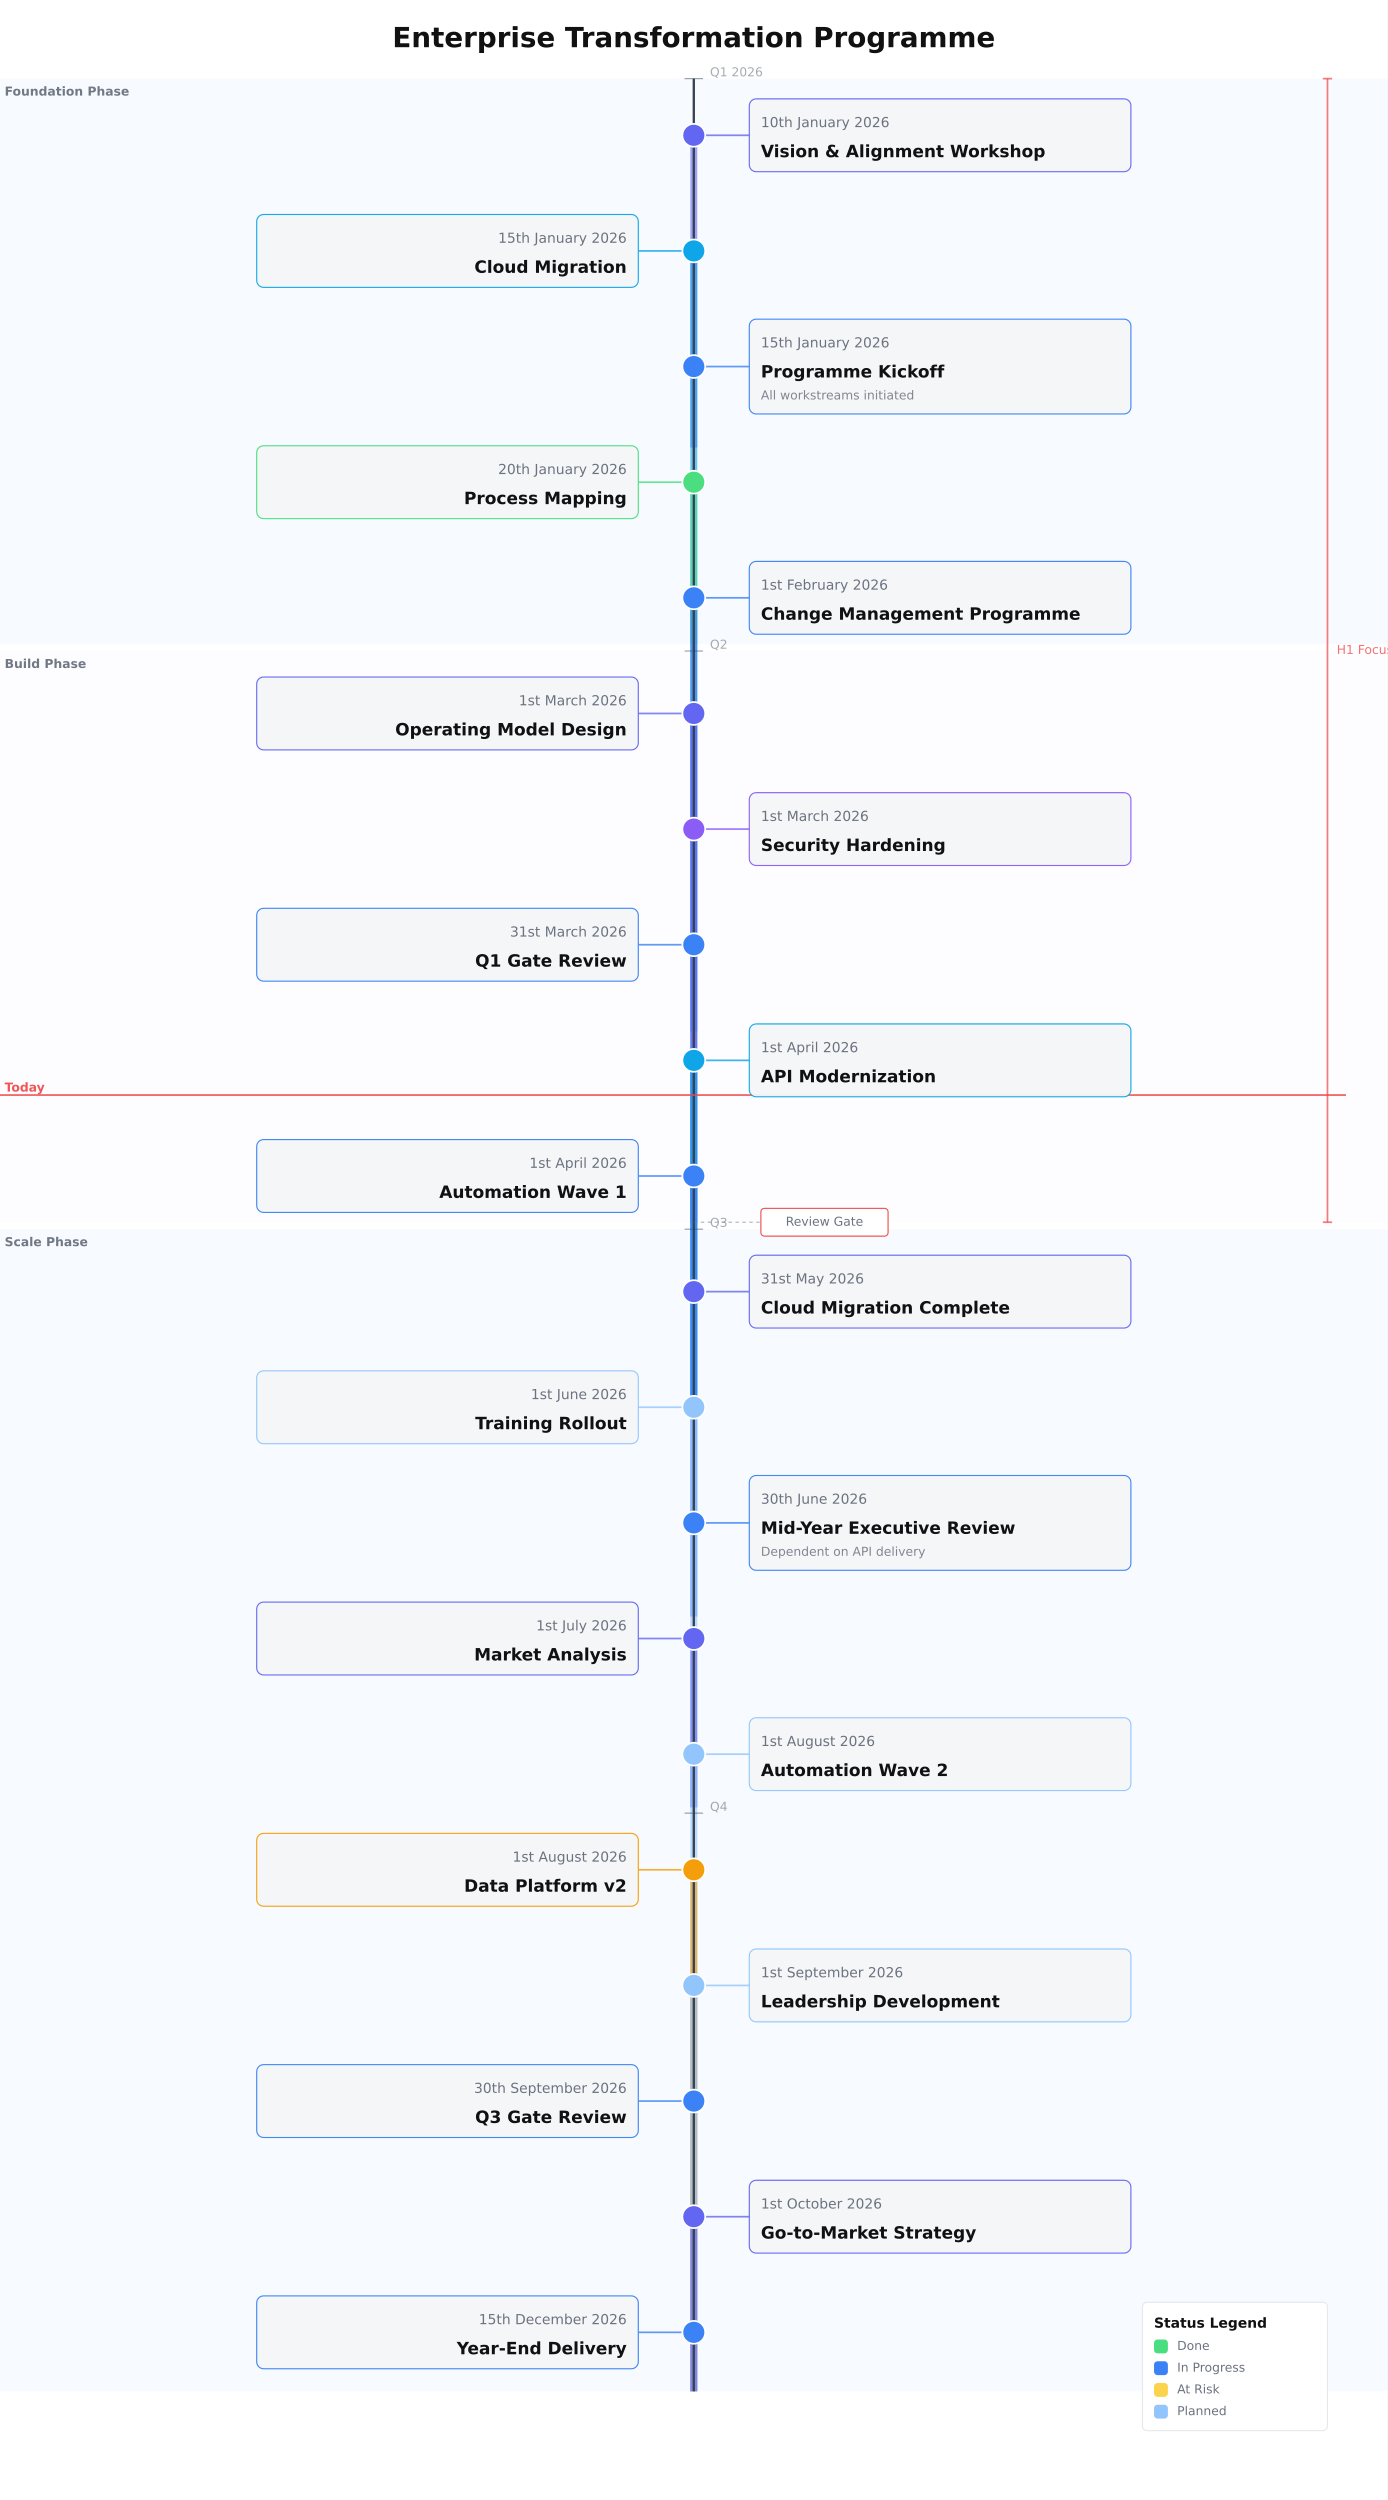
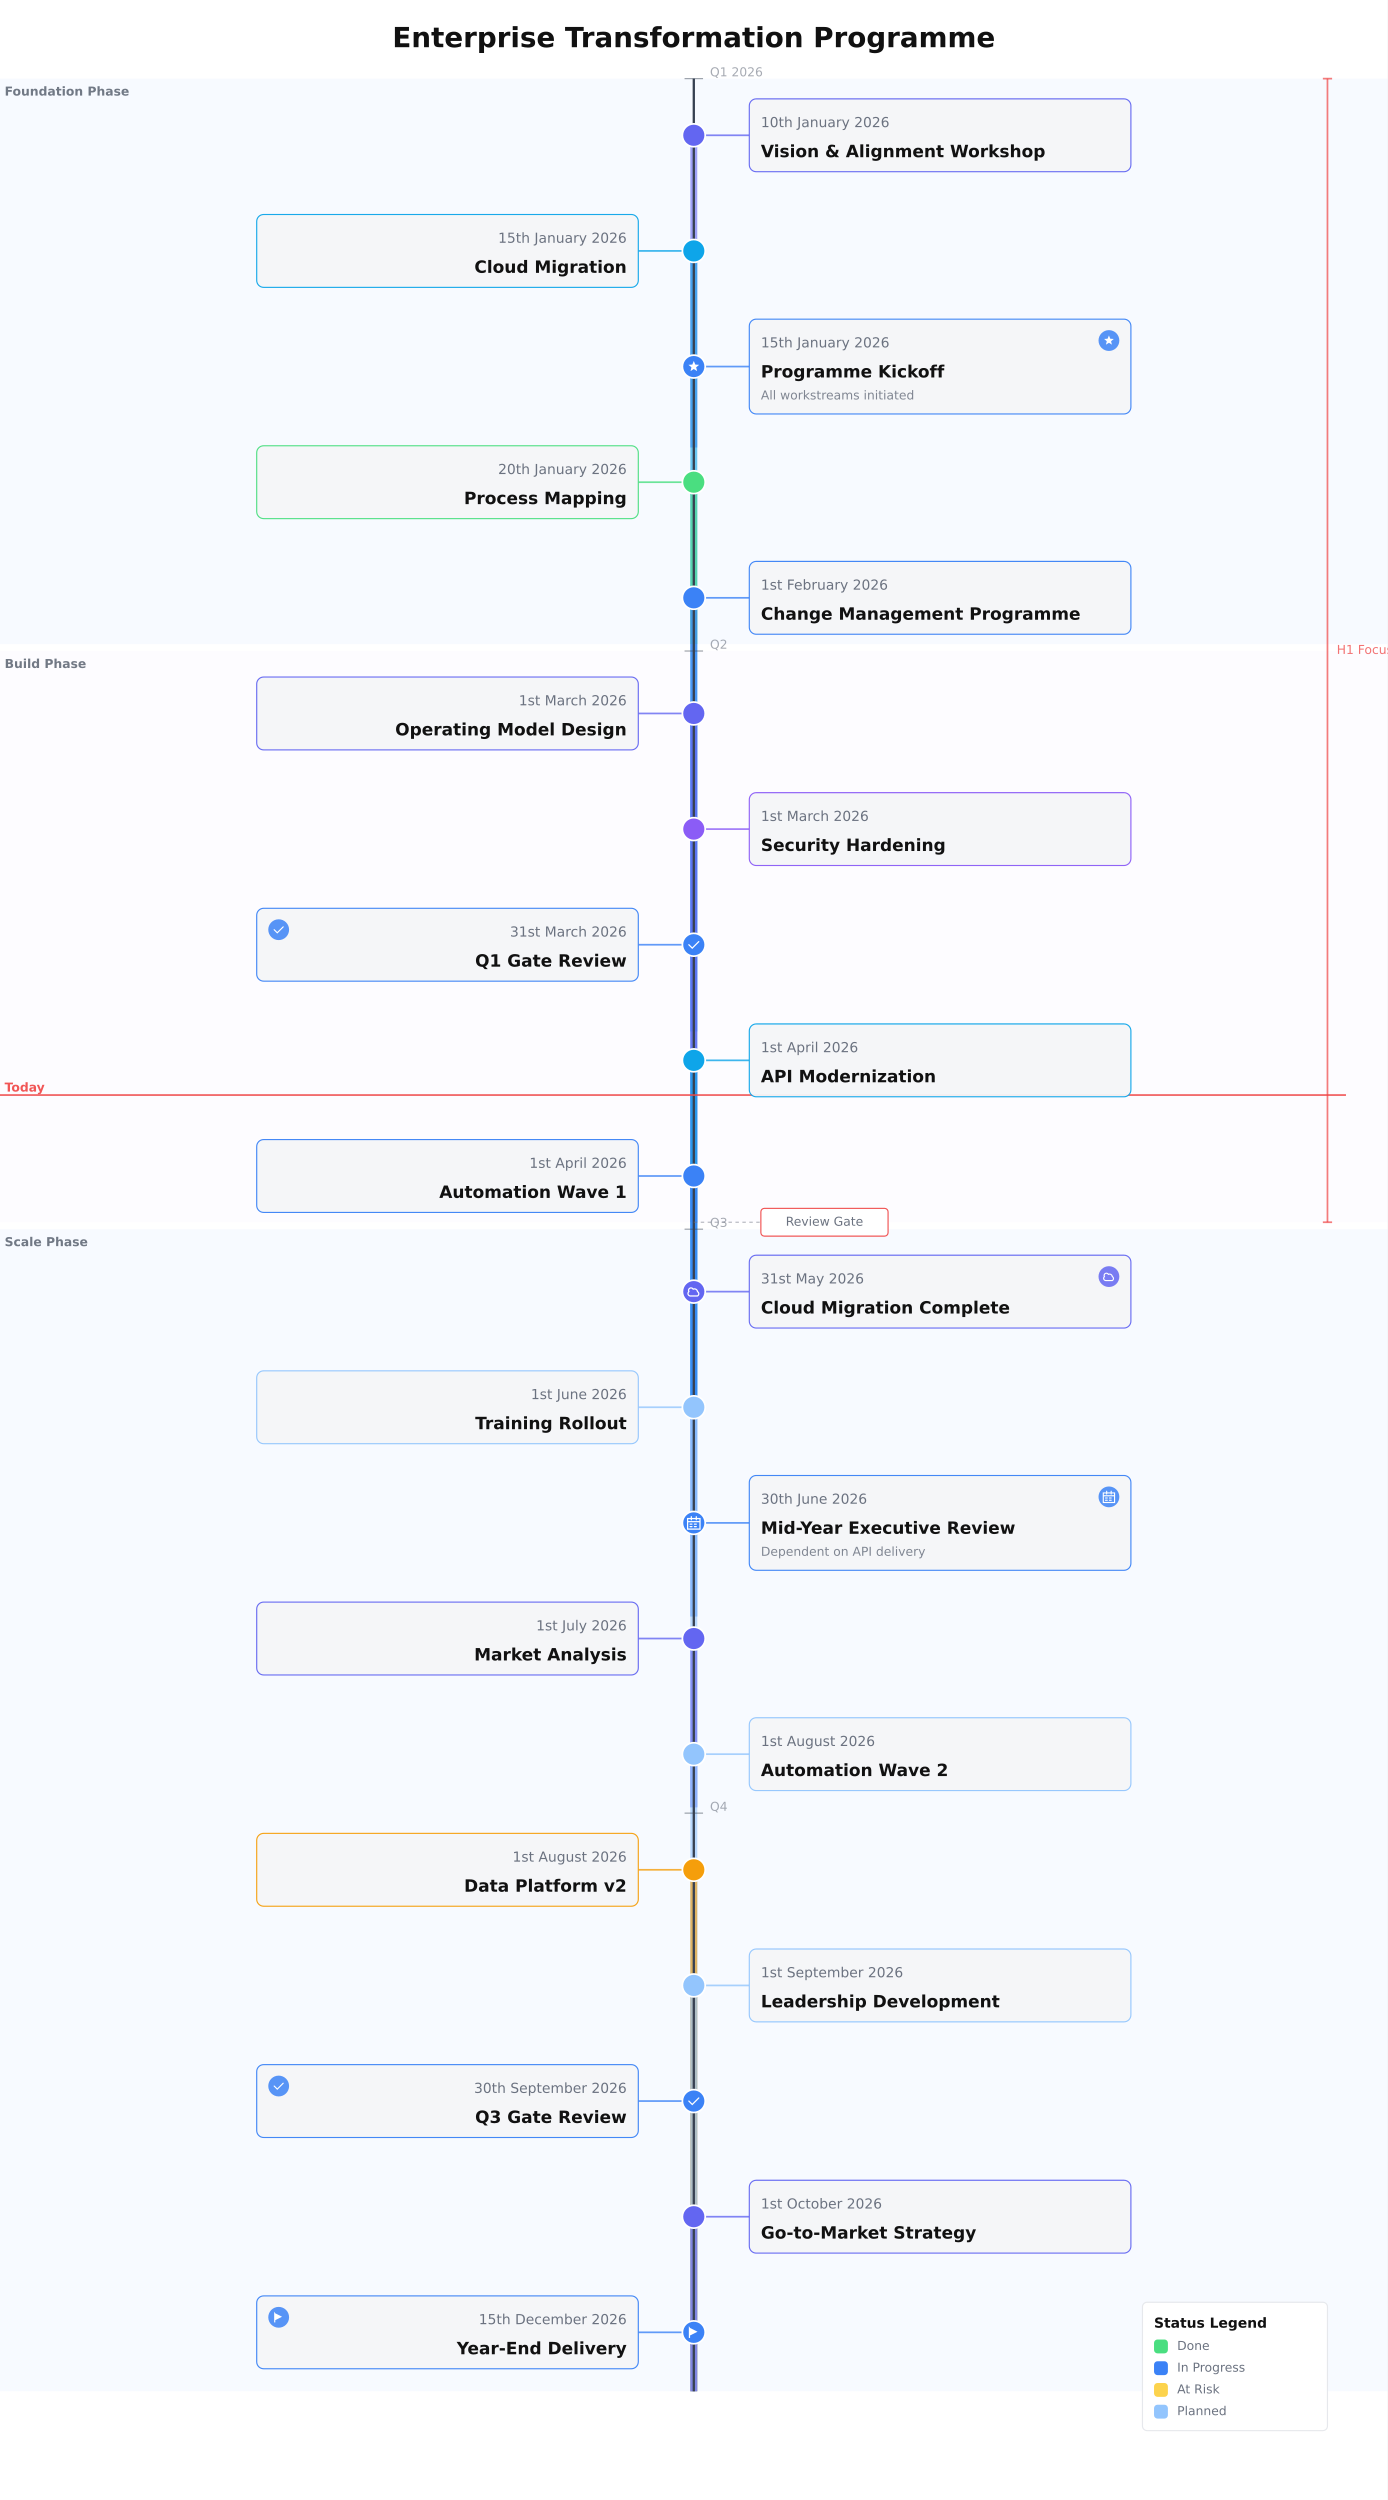
<svg xmlns="http://www.w3.org/2000/svg" height="2162" version="1.1" viewBox="0 0 1200 2162" width="1200">
  <rect fill="#FFFFFF" height="2162" width="1200" x="0" y="0" />
  <rect fill="#3B82F6" height="489" opacity="0.04" width="1200" x="0" y="68" />
  <text dominant-baseline="alphabetic" fill="#374151" font-family="DejaVu Sans, Arial, Helvetica, sans-serif" font-size="10.67" font-weight="700" opacity="0.7" text-anchor="start" x="4" y="82.67">Foundation Phase</text>
  <rect fill="#8B5CF6" height="494" opacity="0.02" width="1200" x="0" y="563" />
  <text dominant-baseline="alphabetic" fill="#374151" font-family="DejaVu Sans, Arial, Helvetica, sans-serif" font-size="10.67" font-weight="700" opacity="0.7" text-anchor="start" x="4" y="577.67">Build Phase</text>
  <rect fill="#3B82F6" height="1005" opacity="0.04" width="1200" x="0" y="1063" />
  <text dominant-baseline="alphabetic" fill="#374151" font-family="DejaVu Sans, Arial, Helvetica, sans-serif" font-size="10.67" font-weight="700" opacity="0.7" text-anchor="start" x="4" y="1077.67">Scale Phase</text>
  <text dominant-baseline="middle" fill="#111111" font-family="DejaVu Sans, Arial, Helvetica, sans-serif" font-size="24" font-weight="700" text-anchor="middle" x="600" y="34">Enterprise Transformation Programme</text>
  <rect fill="#6366F1" height="270" opacity="0.6" width="6" x="597" y="117" />
  <rect fill="#0EA5E9" height="675" opacity="0.6" width="6" x="597" y="217" />
  <rect fill="#4ADE80" height="140" opacity="0.6" width="6" x="597" y="417" />
  <rect fill="#3B82F6" height="881" opacity="0.7" width="6" x="597" y="517" />
  <rect fill="#6366F1" height="440" opacity="0.7" width="6" x="597" y="617" />
  <rect fill="#8B5CF6" height="5" opacity="0.7" width="6" x="597" y="717" />
  <rect fill="#0EA5E9" height="310" opacity="0.7" width="6" x="597" y="917" />
  <rect fill="#3B82F6" height="210" opacity="0.7" width="6" x="597" y="1017" />
  <rect fill="#93C5FD" height="346" opacity="0.63" width="6" x="597" y="1217" />
  <rect fill="#6366F1" height="146" opacity="0.63" width="6" x="597" y="1417" />
  <rect fill="#93C5FD" height="551" opacity="0.63" width="6" x="597" y="1517" />
  <rect fill="#F59E0B" height="451" opacity="0.63" width="6" x="597" y="1617" />
  <rect fill="#93C5FD" height="351" opacity="0.63" width="6" x="597" y="1717" />
  <rect fill="#6366F1" height="151" opacity="0.63" width="6" x="597" y="1917" />
  <line stroke="#374151" stroke-width="2" x1="600" x2="600" y1="68" y2="2068" />
  <line opacity="0.5" stroke="#374151" stroke-width="1" x1="592" x2="608" y1="68" y2="68" />
  <text dominant-baseline="alphabetic" fill="#6B7280" font-family="DejaVu Sans, Arial, Helvetica, sans-serif" font-size="10.67" font-weight="400" opacity="0.6" text-anchor="start" x="614" y="66">Q1 2026</text>
  <line opacity="0.5" stroke="#374151" stroke-width="1" x1="592" x2="608" y1="563" y2="563" />
  <text dominant-baseline="alphabetic" fill="#6B7280" font-family="DejaVu Sans, Arial, Helvetica, sans-serif" font-size="10.67" font-weight="400" opacity="0.6" text-anchor="start" x="614" y="561">Q2</text>
  <line opacity="0.5" stroke="#374151" stroke-width="1" x1="592" x2="608" y1="1063" y2="1063" />
  <text dominant-baseline="alphabetic" fill="#6B7280" font-family="DejaVu Sans, Arial, Helvetica, sans-serif" font-size="10.67" font-weight="400" opacity="0.6" text-anchor="start" x="614" y="1061">Q3</text>
  <line opacity="0.5" stroke="#374151" stroke-width="1" x1="592" x2="608" y1="1568" y2="1568" />
  <text dominant-baseline="alphabetic" fill="#6B7280" font-family="DejaVu Sans, Arial, Helvetica, sans-serif" font-size="10.67" font-weight="400" opacity="0.6" text-anchor="start" x="614" y="1566">Q4</text>
  <line opacity="0.85" stroke="#EF4444" stroke-width="1.5" x1="0" x2="1164" y1="947" y2="947" />
  <text dominant-baseline="alphabetic" fill="#EF4444" font-family="DejaVu Sans, Arial, Helvetica, sans-serif" font-size="10.67" font-weight="600" opacity="0.9" text-anchor="start" x="4" y="944">Today</text>
  <line opacity="0.7" stroke="#EF4444" stroke-width="1.5" x1="1148" x2="1148" y1="68" y2="1057" />
  <line opacity="0.7" stroke="#EF4444" stroke-width="1.5" x1="1144" x2="1152" y1="68" y2="68" />
  <line opacity="0.7" stroke="#EF4444" stroke-width="1.5" x1="1144" x2="1152" y1="1057" y2="1057" />
  <text dominant-baseline="middle" fill="#EF4444" font-family="DejaVu Sans, Arial, Helvetica, sans-serif" font-size="10.67" font-weight="400" opacity="0.75" text-anchor="start" x="1156" y="562.5">H1 Focus</text>
  <line opacity="0.8" stroke="#6366F1" stroke-width="1.5" x1="609.9" x2="648" y1="117" y2="117" />
  <rect fill="#F4F6F8" height="63" opacity="0.95" rx="6" stroke="#6366F1" stroke-width="1" width="330" x="648" y="85.5" />
  <text dominant-baseline="alphabetic" fill="#6B7280" font-family="DejaVu Sans, Arial, Helvetica, sans-serif" font-size="12" font-weight="400" text-anchor="start" x="658" y="109.95">10th January 2026</text>
  <text dominant-baseline="alphabetic" fill="#111111" font-family="DejaVu Sans, Arial, Helvetica, sans-serif" font-size="14.67" font-weight="600" text-anchor="start" x="658" y="135.95">Vision &amp; Alignment Workshop</text>
  <line opacity="0.8" stroke="#0EA5E9" stroke-width="1.5" x1="590.1" x2="552" y1="217" y2="217" />
  <rect fill="#F4F6F8" height="63" opacity="0.95" rx="6" stroke="#0EA5E9" stroke-width="1" width="330" x="222" y="185.5" />
  <text dominant-baseline="alphabetic" fill="#6B7280" font-family="DejaVu Sans, Arial, Helvetica, sans-serif" font-size="12" font-weight="400" text-anchor="end" x="542" y="209.95">15th January 2026</text>
  <text dominant-baseline="alphabetic" fill="#111111" font-family="DejaVu Sans, Arial, Helvetica, sans-serif" font-size="14.67" font-weight="600" text-anchor="end" x="542" y="235.95">Cloud Migration</text>
  <line opacity="0.8" stroke="#3B82F6" stroke-width="1.5" x1="609.9" x2="648" y1="317" y2="317" />
  <rect fill="#F4F6F8" height="82" opacity="0.95" rx="6" stroke="#3B82F6" stroke-width="1" width="330" x="648" y="276" />
  <text dominant-baseline="alphabetic" fill="#6B7280" font-family="DejaVu Sans, Arial, Helvetica, sans-serif" font-size="12" font-weight="400" text-anchor="start" x="658" y="300.45">15th January 2026</text>
  <text dominant-baseline="alphabetic" fill="#111111" font-family="DejaVu Sans, Arial, Helvetica, sans-serif" font-size="14.67" font-weight="600" text-anchor="start" x="658" y="326.45">Programme Kickoff</text>
  <text dominant-baseline="alphabetic" fill="#6B7280" font-family="DejaVu Sans, Arial, Helvetica, sans-serif" font-size="10.67" font-weight="400" opacity="0.85" text-anchor="start" x="658" y="345.45">All workstreams initiated</text>
+   <circle cx="959" cy="294.5" fill="#3B82F6" opacity="0.85" r="9" />
+   <path d="M 12 3 L 14.4 8.8 L 20.6 9.2 L 15.8 13.2 L 17.3 19.3 L 12 16 L 6.7 19.3 L 8.2 13.2 L 3.4 9.2 L 9.6 8.8 Z" fill="#FFFFFF" transform="translate(959,294.5) scale(0.4875) translate(-12,-12)" />
  <line opacity="0.8" stroke="#4ADE80" stroke-width="1.5" x1="590.1" x2="552" y1="417" y2="417" />
  <rect fill="#F4F6F8" height="63" opacity="0.95" rx="6" stroke="#4ADE80" stroke-width="1" width="330" x="222" y="385.5" />
  <text dominant-baseline="alphabetic" fill="#6B7280" font-family="DejaVu Sans, Arial, Helvetica, sans-serif" font-size="12" font-weight="400" text-anchor="end" x="542" y="409.95">20th January 2026</text>
  <text dominant-baseline="alphabetic" fill="#111111" font-family="DejaVu Sans, Arial, Helvetica, sans-serif" font-size="14.67" font-weight="600" text-anchor="end" x="542" y="435.95">Process Mapping</text>
  <line opacity="0.8" stroke="#3B82F6" stroke-width="1.5" x1="609.9" x2="648" y1="517" y2="517" />
  <rect fill="#F4F6F8" height="63" opacity="0.95" rx="6" stroke="#3B82F6" stroke-width="1" width="330" x="648" y="485.5" />
  <text dominant-baseline="alphabetic" fill="#6B7280" font-family="DejaVu Sans, Arial, Helvetica, sans-serif" font-size="12" font-weight="400" text-anchor="start" x="658" y="509.95">1st February 2026</text>
  <text dominant-baseline="alphabetic" fill="#111111" font-family="DejaVu Sans, Arial, Helvetica, sans-serif" font-size="14.67" font-weight="600" text-anchor="start" x="658" y="535.95">Change Management Programme</text>
  <line opacity="0.8" stroke="#6366F1" stroke-width="1.5" x1="590.1" x2="552" y1="617" y2="617" />
  <rect fill="#F4F6F8" height="63" opacity="0.95" rx="6" stroke="#6366F1" stroke-width="1" width="330" x="222" y="585.5" />
  <text dominant-baseline="alphabetic" fill="#6B7280" font-family="DejaVu Sans, Arial, Helvetica, sans-serif" font-size="12" font-weight="400" text-anchor="end" x="542" y="609.95">1st March 2026</text>
  <text dominant-baseline="alphabetic" fill="#111111" font-family="DejaVu Sans, Arial, Helvetica, sans-serif" font-size="14.67" font-weight="600" text-anchor="end" x="542" y="635.95">Operating Model Design</text>
  <line opacity="0.8" stroke="#8B5CF6" stroke-width="1.5" x1="609.9" x2="648" y1="717" y2="717" />
  <rect fill="#F4F6F8" height="63" opacity="0.95" rx="6" stroke="#8B5CF6" stroke-width="1" width="330" x="648" y="685.5" />
  <text dominant-baseline="alphabetic" fill="#6B7280" font-family="DejaVu Sans, Arial, Helvetica, sans-serif" font-size="12" font-weight="400" text-anchor="start" x="658" y="709.95">1st March 2026</text>
  <text dominant-baseline="alphabetic" fill="#111111" font-family="DejaVu Sans, Arial, Helvetica, sans-serif" font-size="14.67" font-weight="600" text-anchor="start" x="658" y="735.95">Security Hardening</text>
  <line opacity="0.8" stroke="#3B82F6" stroke-width="1.5" x1="590.1" x2="552" y1="817" y2="817" />
  <rect fill="#F4F6F8" height="63" opacity="0.95" rx="6" stroke="#3B82F6" stroke-width="1" width="330" x="222" y="785.5" />
  <text dominant-baseline="alphabetic" fill="#6B7280" font-family="DejaVu Sans, Arial, Helvetica, sans-serif" font-size="12" font-weight="400" text-anchor="end" x="542" y="809.95">31st March 2026</text>
  <text dominant-baseline="alphabetic" fill="#111111" font-family="DejaVu Sans, Arial, Helvetica, sans-serif" font-size="14.67" font-weight="600" text-anchor="end" x="542" y="835.95">Q1 Gate Review</text>
+   <circle cx="241" cy="804" fill="#3B82F6" opacity="0.85" r="9" />
+   <path d="M 4 12 L 9.5 17.5 L 20 7" fill="none" stroke="#FFFFFF" stroke-linecap="round" stroke-width="2" transform="translate(241,804) scale(0.4875) translate(-12,-12)" />
  <line opacity="0.8" stroke="#0EA5E9" stroke-width="1.5" x1="609.9" x2="648" y1="917" y2="917" />
  <rect fill="#F4F6F8" height="63" opacity="0.95" rx="6" stroke="#0EA5E9" stroke-width="1" width="330" x="648" y="885.5" />
  <text dominant-baseline="alphabetic" fill="#6B7280" font-family="DejaVu Sans, Arial, Helvetica, sans-serif" font-size="12" font-weight="400" text-anchor="start" x="658" y="909.95">1st April 2026</text>
  <text dominant-baseline="alphabetic" fill="#111111" font-family="DejaVu Sans, Arial, Helvetica, sans-serif" font-size="14.67" font-weight="600" text-anchor="start" x="658" y="935.95">API Modernization</text>
  <line opacity="0.8" stroke="#3B82F6" stroke-width="1.5" x1="590.1" x2="552" y1="1017" y2="1017" />
  <rect fill="#F4F6F8" height="63" opacity="0.95" rx="6" stroke="#3B82F6" stroke-width="1" width="330" x="222" y="985.5" />
  <text dominant-baseline="alphabetic" fill="#6B7280" font-family="DejaVu Sans, Arial, Helvetica, sans-serif" font-size="12" font-weight="400" text-anchor="end" x="542" y="1009.95">1st April 2026</text>
  <text dominant-baseline="alphabetic" fill="#111111" font-family="DejaVu Sans, Arial, Helvetica, sans-serif" font-size="14.67" font-weight="600" text-anchor="end" x="542" y="1035.95">Automation Wave 1</text>
  <line opacity="0.8" stroke="#6366F1" stroke-width="1.5" x1="609.9" x2="648" y1="1117" y2="1117" />
  <rect fill="#F4F6F8" height="63" opacity="0.95" rx="6" stroke="#6366F1" stroke-width="1" width="330" x="648" y="1085.5" />
  <text dominant-baseline="alphabetic" fill="#6B7280" font-family="DejaVu Sans, Arial, Helvetica, sans-serif" font-size="12" font-weight="400" text-anchor="start" x="658" y="1109.95">31st May 2026</text>
  <text dominant-baseline="alphabetic" fill="#111111" font-family="DejaVu Sans, Arial, Helvetica, sans-serif" font-size="14.67" font-weight="600" text-anchor="start" x="658" y="1135.95">Cloud Migration Complete</text>
+   <circle cx="959" cy="1104" fill="#6366F1" opacity="0.85" r="9" />
+   <path d="M 6 19 L 18 19 A 4 4 0 0 0 18 12 A 5 5 0 0 0 11 8 A 4 4 0 0 0 4 12 A 4 4 0 0 0 6 19 Z" fill="none" stroke="#FFFFFF" stroke-linecap="round" stroke-width="2" transform="translate(959,1104) scale(0.4875) translate(-12,-12)" />
  <line opacity="0.8" stroke="#93C5FD" stroke-width="1.5" x1="590.1" x2="552" y1="1217" y2="1217" />
  <rect fill="#F4F6F8" height="63" opacity="0.95" rx="6" stroke="#93C5FD" stroke-width="1" width="330" x="222" y="1185.5" />
  <text dominant-baseline="alphabetic" fill="#6B7280" font-family="DejaVu Sans, Arial, Helvetica, sans-serif" font-size="12" font-weight="400" text-anchor="end" x="542" y="1209.95">1st June 2026</text>
  <text dominant-baseline="alphabetic" fill="#111111" font-family="DejaVu Sans, Arial, Helvetica, sans-serif" font-size="14.67" font-weight="600" text-anchor="end" x="542" y="1235.95">Training Rollout</text>
  <line opacity="0.8" stroke="#3B82F6" stroke-width="1.5" x1="609.9" x2="648" y1="1317" y2="1317" />
  <rect fill="#F4F6F8" height="82" opacity="0.95" rx="6" stroke="#3B82F6" stroke-width="1" width="330" x="648" y="1276" />
  <text dominant-baseline="alphabetic" fill="#6B7280" font-family="DejaVu Sans, Arial, Helvetica, sans-serif" font-size="12" font-weight="400" text-anchor="start" x="658" y="1300.45">30th June 2026</text>
  <text dominant-baseline="alphabetic" fill="#111111" font-family="DejaVu Sans, Arial, Helvetica, sans-serif" font-size="14.67" font-weight="600" text-anchor="start" x="658" y="1326.45">Mid-Year Executive Review</text>
  <text dominant-baseline="alphabetic" fill="#6B7280" font-family="DejaVu Sans, Arial, Helvetica, sans-serif" font-size="10.67" font-weight="400" opacity="0.85" text-anchor="start" x="658" y="1345.45">Dependent on API delivery</text>
+   <circle cx="959" cy="1294.5" fill="#3B82F6" opacity="0.85" r="9" />
+   <path d="M 2 5 L 2 22 L 22 22 L 22 5 Z M 2 10 L 22 10 M 8 2 L 8 7 M 16 2 L 16 7 M 6 14 L 9 14 M 13 14 L 16 14 M 6 18 L 9 18 M 13 18 L 16 18" fill="none" stroke="#FFFFFF" stroke-linecap="round" stroke-width="2" transform="translate(959,1294.5) scale(0.4875) translate(-12,-12)" />
  <line opacity="0.8" stroke="#6366F1" stroke-width="1.5" x1="590.1" x2="552" y1="1417" y2="1417" />
  <rect fill="#F4F6F8" height="63" opacity="0.95" rx="6" stroke="#6366F1" stroke-width="1" width="330" x="222" y="1385.5" />
  <text dominant-baseline="alphabetic" fill="#6B7280" font-family="DejaVu Sans, Arial, Helvetica, sans-serif" font-size="12" font-weight="400" text-anchor="end" x="542" y="1409.95">1st July 2026</text>
  <text dominant-baseline="alphabetic" fill="#111111" font-family="DejaVu Sans, Arial, Helvetica, sans-serif" font-size="14.67" font-weight="600" text-anchor="end" x="542" y="1435.95">Market Analysis</text>
  <line opacity="0.8" stroke="#93C5FD" stroke-width="1.5" x1="609.9" x2="648" y1="1517" y2="1517" />
  <rect fill="#F4F6F8" height="63" opacity="0.95" rx="6" stroke="#93C5FD" stroke-width="1" width="330" x="648" y="1485.5" />
  <text dominant-baseline="alphabetic" fill="#6B7280" font-family="DejaVu Sans, Arial, Helvetica, sans-serif" font-size="12" font-weight="400" text-anchor="start" x="658" y="1509.95">1st August 2026</text>
  <text dominant-baseline="alphabetic" fill="#111111" font-family="DejaVu Sans, Arial, Helvetica, sans-serif" font-size="14.67" font-weight="600" text-anchor="start" x="658" y="1535.95">Automation Wave 2</text>
  <line opacity="0.8" stroke="#F59E0B" stroke-width="1.5" x1="590.1" x2="552" y1="1617" y2="1617" />
  <rect fill="#F4F6F8" height="63" opacity="0.95" rx="6" stroke="#F59E0B" stroke-width="1" width="330" x="222" y="1585.5" />
  <text dominant-baseline="alphabetic" fill="#6B7280" font-family="DejaVu Sans, Arial, Helvetica, sans-serif" font-size="12" font-weight="400" text-anchor="end" x="542" y="1609.95">1st August 2026</text>
  <text dominant-baseline="alphabetic" fill="#111111" font-family="DejaVu Sans, Arial, Helvetica, sans-serif" font-size="14.67" font-weight="600" text-anchor="end" x="542" y="1635.95">Data Platform v2</text>
  <line opacity="0.8" stroke="#93C5FD" stroke-width="1.5" x1="609.9" x2="648" y1="1717" y2="1717" />
  <rect fill="#F4F6F8" height="63" opacity="0.95" rx="6" stroke="#93C5FD" stroke-width="1" width="330" x="648" y="1685.5" />
  <text dominant-baseline="alphabetic" fill="#6B7280" font-family="DejaVu Sans, Arial, Helvetica, sans-serif" font-size="12" font-weight="400" text-anchor="start" x="658" y="1709.95">1st September 2026</text>
  <text dominant-baseline="alphabetic" fill="#111111" font-family="DejaVu Sans, Arial, Helvetica, sans-serif" font-size="14.67" font-weight="600" text-anchor="start" x="658" y="1735.95">Leadership Development</text>
  <line opacity="0.8" stroke="#3B82F6" stroke-width="1.5" x1="590.1" x2="552" y1="1817" y2="1817" />
  <rect fill="#F4F6F8" height="63" opacity="0.95" rx="6" stroke="#3B82F6" stroke-width="1" width="330" x="222" y="1785.5" />
  <text dominant-baseline="alphabetic" fill="#6B7280" font-family="DejaVu Sans, Arial, Helvetica, sans-serif" font-size="12" font-weight="400" text-anchor="end" x="542" y="1809.95">30th September 2026</text>
  <text dominant-baseline="alphabetic" fill="#111111" font-family="DejaVu Sans, Arial, Helvetica, sans-serif" font-size="14.67" font-weight="600" text-anchor="end" x="542" y="1835.95">Q3 Gate Review</text>
+   <circle cx="241" cy="1804" fill="#3B82F6" opacity="0.85" r="9" />
+   <path d="M 4 12 L 9.5 17.5 L 20 7" fill="none" stroke="#FFFFFF" stroke-linecap="round" stroke-width="2" transform="translate(241,1804) scale(0.4875) translate(-12,-12)" />
  <line opacity="0.8" stroke="#6366F1" stroke-width="1.5" x1="609.9" x2="648" y1="1917" y2="1917" />
  <rect fill="#F4F6F8" height="63" opacity="0.95" rx="6" stroke="#6366F1" stroke-width="1" width="330" x="648" y="1885.5" />
  <text dominant-baseline="alphabetic" fill="#6B7280" font-family="DejaVu Sans, Arial, Helvetica, sans-serif" font-size="12" font-weight="400" text-anchor="start" x="658" y="1909.95">1st October 2026</text>
  <text dominant-baseline="alphabetic" fill="#111111" font-family="DejaVu Sans, Arial, Helvetica, sans-serif" font-size="14.67" font-weight="600" text-anchor="start" x="658" y="1935.95">Go-to-Market Strategy</text>
  <line opacity="0.8" stroke="#3B82F6" stroke-width="1.5" x1="590.1" x2="552" y1="2017" y2="2017" />
  <rect fill="#F4F6F8" height="63" opacity="0.95" rx="6" stroke="#3B82F6" stroke-width="1" width="330" x="222" y="1985.5" />
  <text dominant-baseline="alphabetic" fill="#6B7280" font-family="DejaVu Sans, Arial, Helvetica, sans-serif" font-size="12" font-weight="400" text-anchor="end" x="542" y="2009.95">15th December 2026</text>
  <text dominant-baseline="alphabetic" fill="#111111" font-family="DejaVu Sans, Arial, Helvetica, sans-serif" font-size="14.67" font-weight="600" text-anchor="end" x="542" y="2035.95">Year-End Delivery</text>
+   <circle cx="241" cy="2004" fill="#3B82F6" opacity="0.85" r="9" />
+   <path d="M 4 2 L 4 21 L 6 21 L 6 17 L 18 11 L 6 5 Z" fill="#FFFFFF" transform="translate(241,2004) scale(0.4875) translate(-12,-12)" />
  <circle cx="600" cy="117" fill="#6366F1" r="9.9" stroke="#FFFFFF" stroke-width="1.5" />
  <circle cx="600" cy="217" fill="#0EA5E9" r="9.9" stroke="#FFFFFF" stroke-width="1.5" />
  <circle cx="600" cy="317" fill="#3B82F6" r="9.9" stroke="#FFFFFF" stroke-width="1.5" />
+   <path d="M 12 3 L 14.4 8.8 L 20.6 9.2 L 15.8 13.2 L 17.3 19.3 L 12 16 L 6.7 19.3 L 8.2 13.2 L 3.4 9.2 L 9.6 8.8 Z" fill="#FFFFFF" transform="translate(600,317) scale(0.5363) translate(-12,-12)" />
  <circle cx="600" cy="417" fill="#4ADE80" r="9.9" stroke="#FFFFFF" stroke-width="1.5" />
  <circle cx="600" cy="517" fill="#3B82F6" r="9.9" stroke="#FFFFFF" stroke-width="1.5" />
  <circle cx="600" cy="617" fill="#6366F1" r="9.9" stroke="#FFFFFF" stroke-width="1.5" />
  <circle cx="600" cy="717" fill="#8B5CF6" r="9.9" stroke="#FFFFFF" stroke-width="1.5" />
  <circle cx="600" cy="817" fill="#3B82F6" r="9.9" stroke="#FFFFFF" stroke-width="1.5" />
+   <path d="M 4 12 L 9.5 17.5 L 20 7" fill="none" stroke="#FFFFFF" stroke-linecap="round" stroke-width="2" transform="translate(600,817) scale(0.5363) translate(-12,-12)" />
  <circle cx="600" cy="917" fill="#0EA5E9" r="9.9" stroke="#FFFFFF" stroke-width="1.5" />
  <circle cx="600" cy="1017" fill="#3B82F6" r="9.9" stroke="#FFFFFF" stroke-width="1.5" />
  <circle cx="600" cy="1117" fill="#6366F1" r="9.9" stroke="#FFFFFF" stroke-width="1.5" />
+   <path d="M 6 19 L 18 19 A 4 4 0 0 0 18 12 A 5 5 0 0 0 11 8 A 4 4 0 0 0 4 12 A 4 4 0 0 0 6 19 Z" fill="none" stroke="#FFFFFF" stroke-linecap="round" stroke-width="2" transform="translate(600,1117) scale(0.5363) translate(-12,-12)" />
  <circle cx="600" cy="1217" fill="#93C5FD" r="9.9" stroke="#FFFFFF" stroke-width="1.5" />
  <circle cx="600" cy="1317" fill="#3B82F6" r="9.9" stroke="#FFFFFF" stroke-width="1.5" />
+   <path d="M 2 5 L 2 22 L 22 22 L 22 5 Z M 2 10 L 22 10 M 8 2 L 8 7 M 16 2 L 16 7 M 6 14 L 9 14 M 13 14 L 16 14 M 6 18 L 9 18 M 13 18 L 16 18" fill="none" stroke="#FFFFFF" stroke-linecap="round" stroke-width="2" transform="translate(600,1317) scale(0.5363) translate(-12,-12)" />
  <circle cx="600" cy="1417" fill="#6366F1" r="9.9" stroke="#FFFFFF" stroke-width="1.5" />
  <circle cx="600" cy="1517" fill="#93C5FD" r="9.9" stroke="#FFFFFF" stroke-width="1.5" />
  <circle cx="600" cy="1617" fill="#F59E0B" r="9.9" stroke="#FFFFFF" stroke-width="1.5" />
  <circle cx="600" cy="1717" fill="#93C5FD" r="9.9" stroke="#FFFFFF" stroke-width="1.5" />
  <circle cx="600" cy="1817" fill="#3B82F6" r="9.9" stroke="#FFFFFF" stroke-width="1.5" />
+   <path d="M 4 12 L 9.5 17.5 L 20 7" fill="none" stroke="#FFFFFF" stroke-linecap="round" stroke-width="2" transform="translate(600,1817) scale(0.5363) translate(-12,-12)" />
  <circle cx="600" cy="1917" fill="#6366F1" r="9.9" stroke="#FFFFFF" stroke-width="1.5" />
  <circle cx="600" cy="2017" fill="#3B82F6" r="9.9" stroke="#FFFFFF" stroke-width="1.5" />
+   <path d="M 4 2 L 4 21 L 6 21 L 6 17 L 18 11 L 6 5 Z" fill="#FFFFFF" transform="translate(600,2017) scale(0.5363) translate(-12,-12)" />
  <line opacity="0.5" stroke="#6B7280" stroke-dasharray="3,3" stroke-width="1" x1="600" x2="658" y1="1057" y2="1057" />
  <rect fill="#FFFFFF" height="24" opacity="0.92" rx="3" stroke="#EF4444" stroke-width="1" width="110" x="658" y="1045" />
  <text dominant-baseline="middle" fill="#6B7280" font-family="DejaVu Sans, Arial, Helvetica, sans-serif" font-size="10.67" font-weight="400" text-anchor="middle" x="713" y="1057">Review Gate</text>
  <rect fill="#FFFFFF" height="111" opacity="0.95" rx="4" stroke="#E5E7EB" stroke-width="1" width="160" x="988" y="1991" />
  <text dominant-baseline="alphabetic" fill="#111111" font-family="DejaVu Sans, Arial, Helvetica, sans-serif" font-size="12" font-weight="700" text-anchor="start" x="998" y="2013">Status Legend</text>
  <rect fill="#4ADE80" height="12" rx="3" width="12" x="998" y="2023.2" />
  <text dominant-baseline="middle" fill="#6B7280" font-family="DejaVu Sans, Arial, Helvetica, sans-serif" font-size="10.67" font-weight="400" text-anchor="start" x="1018" y="2029.2">Done</text>
  <rect fill="#3B82F6" height="12" rx="3" width="12" x="998" y="2042" />
  <text dominant-baseline="middle" fill="#6B7280" font-family="DejaVu Sans, Arial, Helvetica, sans-serif" font-size="10.67" font-weight="400" text-anchor="start" x="1018" y="2048">In Progress</text>
  <rect fill="#FCD34D" height="12" rx="3" width="12" x="998" y="2060.8" />
  <text dominant-baseline="middle" fill="#6B7280" font-family="DejaVu Sans, Arial, Helvetica, sans-serif" font-size="10.67" font-weight="400" text-anchor="start" x="1018" y="2066.8">At Risk</text>
  <rect fill="#93C5FD" height="12" rx="3" width="12" x="998" y="2079.6" />
  <text dominant-baseline="middle" fill="#6B7280" font-family="DejaVu Sans, Arial, Helvetica, sans-serif" font-size="10.67" font-weight="400" text-anchor="start" x="1018" y="2085.6">Planned</text>
</svg>
